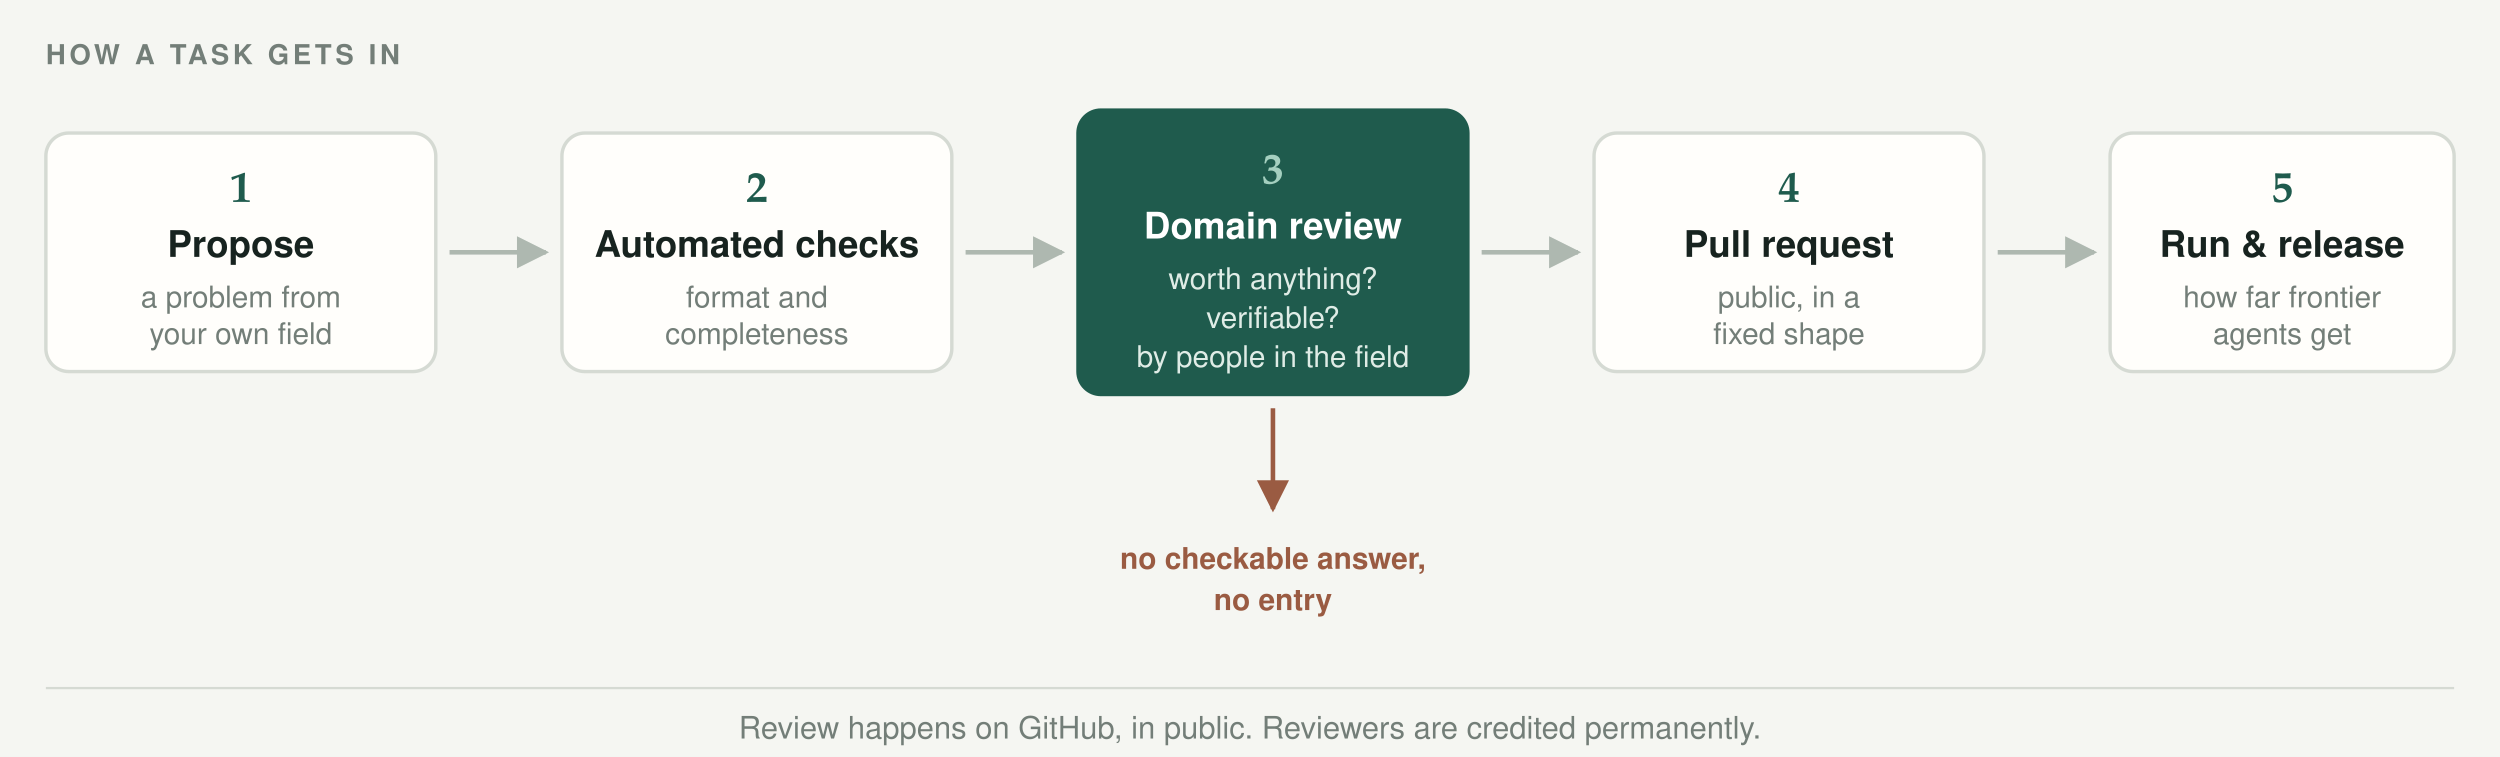
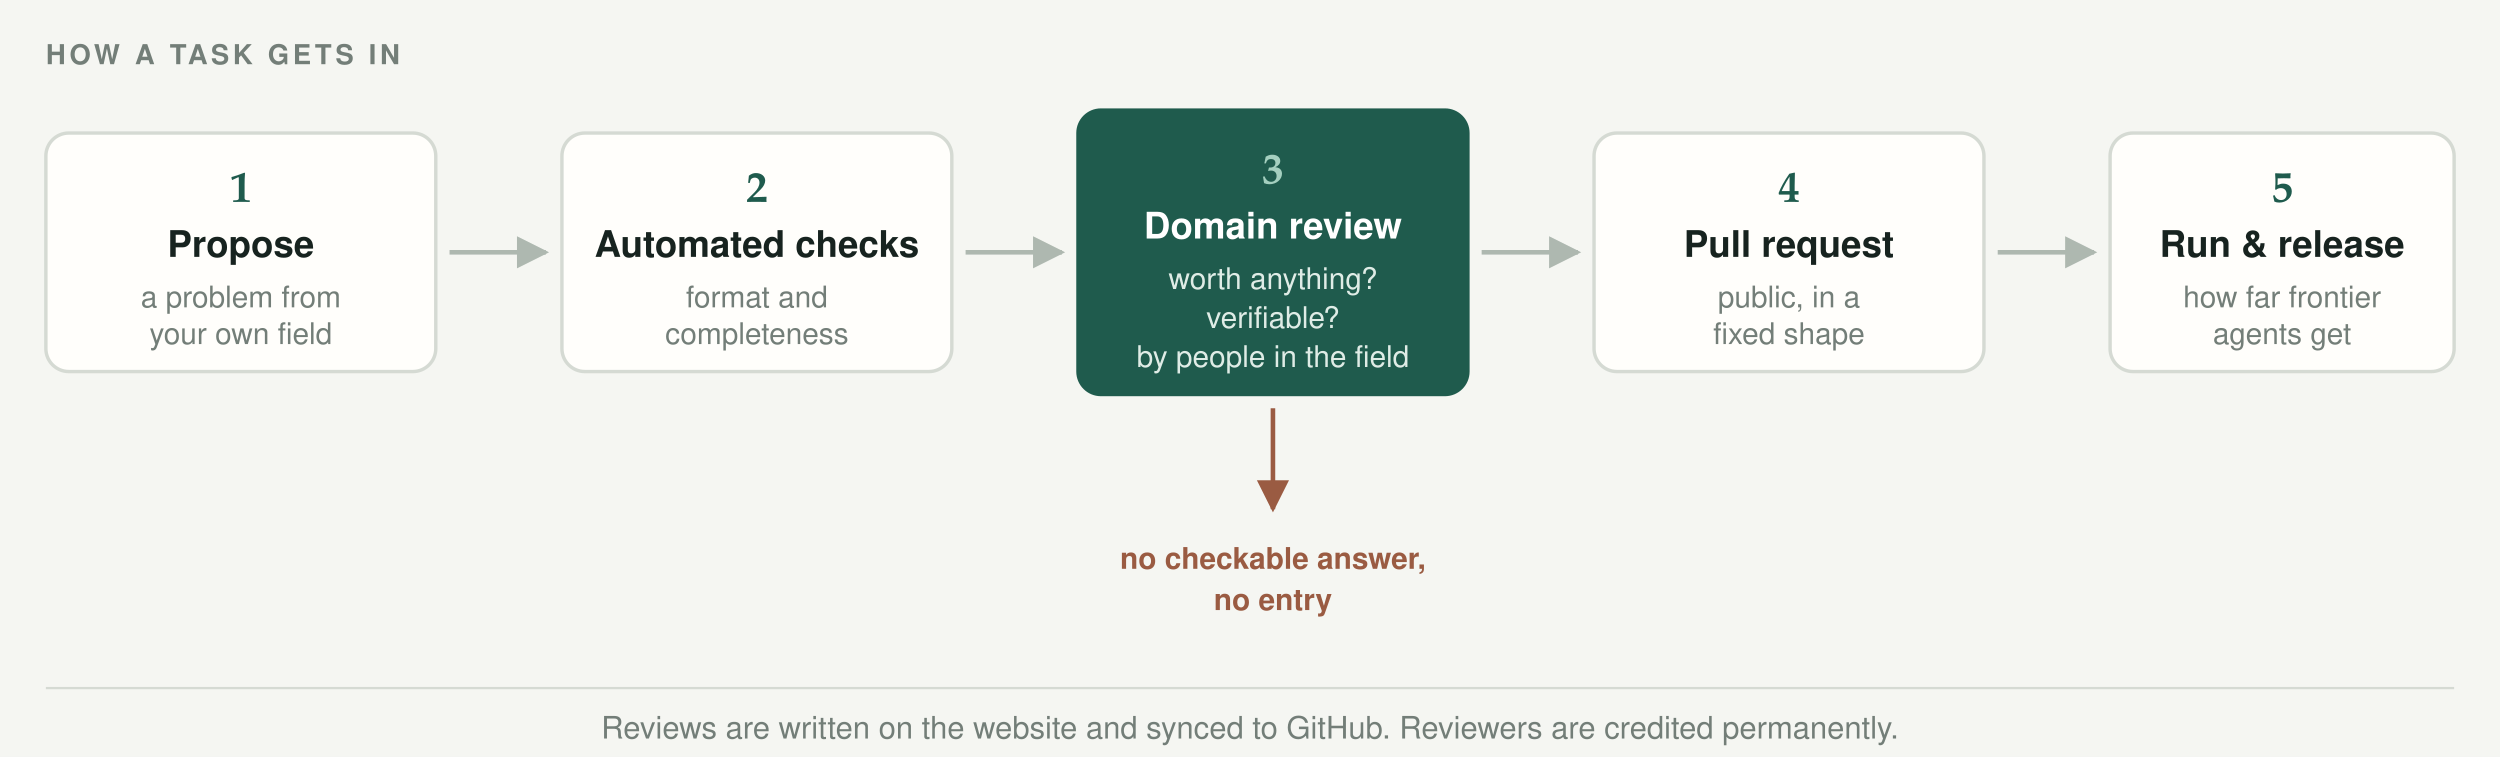
<svg xmlns="http://www.w3.org/2000/svg" viewBox="0 0 1090 330" width="1090" height="330" role="img" aria-label="How a task enters the benchmark, in five steps. One: propose a problem from your own field. Two: automated checks on format and completeness. Three, highlighted: review by people in that field, asked whether it is scientifically worth anything and whether the answer can be verified; a task with no checkable answer is rejected here. Four: a structured pull request, public and in a fixed shape. Five: frontier agents are run and how far they get enters a versioned release.">
  <defs>
    <style>
      .box  { fill:#fffefb; stroke:#d5dad3; stroke-width:1.5 }
      .boxk { fill:#1f5b4d; stroke:#1f5b4d; stroke-width:1.5 }
      .n    { font-family:Charter,"Iowan Old Style",Palatino,Georgia,serif; font-size:19px; font-weight:700;
              fill:#1f5b4d; text-anchor:middle }
      .nk   { font-family:Charter,"Iowan Old Style",Palatino,Georgia,serif; font-size:19px; font-weight:700;
              fill:#a4cfbf; text-anchor:middle }
      .t    { font-family:Aptos,"Segoe UI",Helvetica,Arial,sans-serif; font-size:16px; font-weight:650;
              fill:#17231f; text-anchor:middle }
      .tk   { font-family:Aptos,"Segoe UI",Helvetica,Arial,sans-serif; font-size:16px; font-weight:650;
              fill:#ffffff; text-anchor:middle }
      .c    { font-family:Aptos,"Segoe UI",Helvetica,Arial,sans-serif; font-size:13px;
              fill:#737e78; text-anchor:middle }
      .ck   { font-family:Aptos,"Segoe UI",Helvetica,Arial,sans-serif; font-size:13px;
              fill:#dfece6; text-anchor:middle }
      .rej  { font-family:Aptos,"Segoe UI",Helvetica,Arial,sans-serif; font-size:13px; font-weight:650;
              fill:#9a5b42; text-anchor:middle }
      .hd   { font-family:Aptos,"Segoe UI",Helvetica,Arial,sans-serif; font-size:12px; font-weight:700;
              letter-spacing:1.6px; fill:#737e78 }
    </style>
    <marker id="a" viewBox="0 0 10 10" refX="9" refY="5" markerWidth="7" markerHeight="7" orient="auto">
      <path d="M0,0 L10,5 L0,10 z" fill="#aeb8b0" />
    </marker>
    <marker id="ar" viewBox="0 0 10 10" refX="9" refY="5" markerWidth="7" markerHeight="7" orient="auto">
      <path d="M0,0 L10,5 L0,10 z" fill="#9a5b42" />
    </marker>
  </defs>
  <rect width="1090" height="330" fill="#f5f6f2" />
  <text class="hd" x="20" y="28">HOW A TASK GETS IN</text>
  <rect class="box" x="20" y="58" width="170" height="104" rx="10" />
  <text class="n" x="105" y="88">1</text>
  <text class="t" x="105" y="112">Propose</text>
  <text class="c" x="105" y="134">a problem from</text>
  <text class="c" x="105" y="150">your own field</text>
  <line x1="196" y1="110" x2="238" y2="110" stroke="#aeb8b0" stroke-width="2" marker-end="url(#a)" />
  <rect class="box" x="245" y="58" width="170" height="104" rx="10" />
  <text class="n" x="330" y="88">2</text>
  <text class="t" x="330" y="112">Automated checks</text>
  <text class="c" x="330" y="134">format and</text>
  <text class="c" x="330" y="150">completeness</text>
  <line x1="421" y1="110" x2="463" y2="110" stroke="#aeb8b0" stroke-width="2" marker-end="url(#a)" />
  <rect class="boxk" x="470" y="48" width="170" height="124" rx="10" />
  <text class="nk" x="555" y="80">3</text>
  <text class="tk" x="555" y="104">Domain review</text>
  <text class="ck" x="555" y="126">worth anything?</text>
  <text class="ck" x="555" y="143">verifiable?</text>
  <text class="ck" x="555" y="160">by people in the field</text>
  <line x1="646" y1="110" x2="688" y2="110" stroke="#aeb8b0" stroke-width="2" marker-end="url(#a)" />
  <line x1="555" y1="178" x2="555" y2="222" stroke="#9a5b42" stroke-width="2" marker-end="url(#ar)" />
  <text class="rej" x="555" y="248">no checkable answer,</text>
  <text class="rej" x="555" y="266">no entry</text>
  <rect class="box" x="695" y="58" width="170" height="104" rx="10" />
  <text class="n" x="780" y="88">4</text>
  <text class="t" x="780" y="112">Pull request</text>
  <text class="c" x="780" y="134">public, in a</text>
  <text class="c" x="780" y="150">fixed shape</text>
  <line x1="871" y1="110" x2="913" y2="110" stroke="#aeb8b0" stroke-width="2" marker-end="url(#a)" />
  <rect class="box" x="920" y="58" width="150" height="104" rx="10" />
  <text class="n" x="995" y="88">5</text>
  <text class="t" x="995" y="112">Run &amp; release</text>
  <text class="c" x="995" y="134">how far frontier</text>
  <text class="c" x="995" y="150">agents get</text>
  <line x1="20" y1="300" x2="1070" y2="300" stroke="#d5dad3" stroke-width="1" />
-   <text class="c" x="545" y="322" style="font-size:13.5px">Review happens on GitHub, in public. Reviewers are credited permanently.</text>
+   <text class="c" x="545" y="322" style="font-size:13.5px">Reviews are written on the website and synced to GitHub. Reviewers are credited permanently.</text>
</svg>
